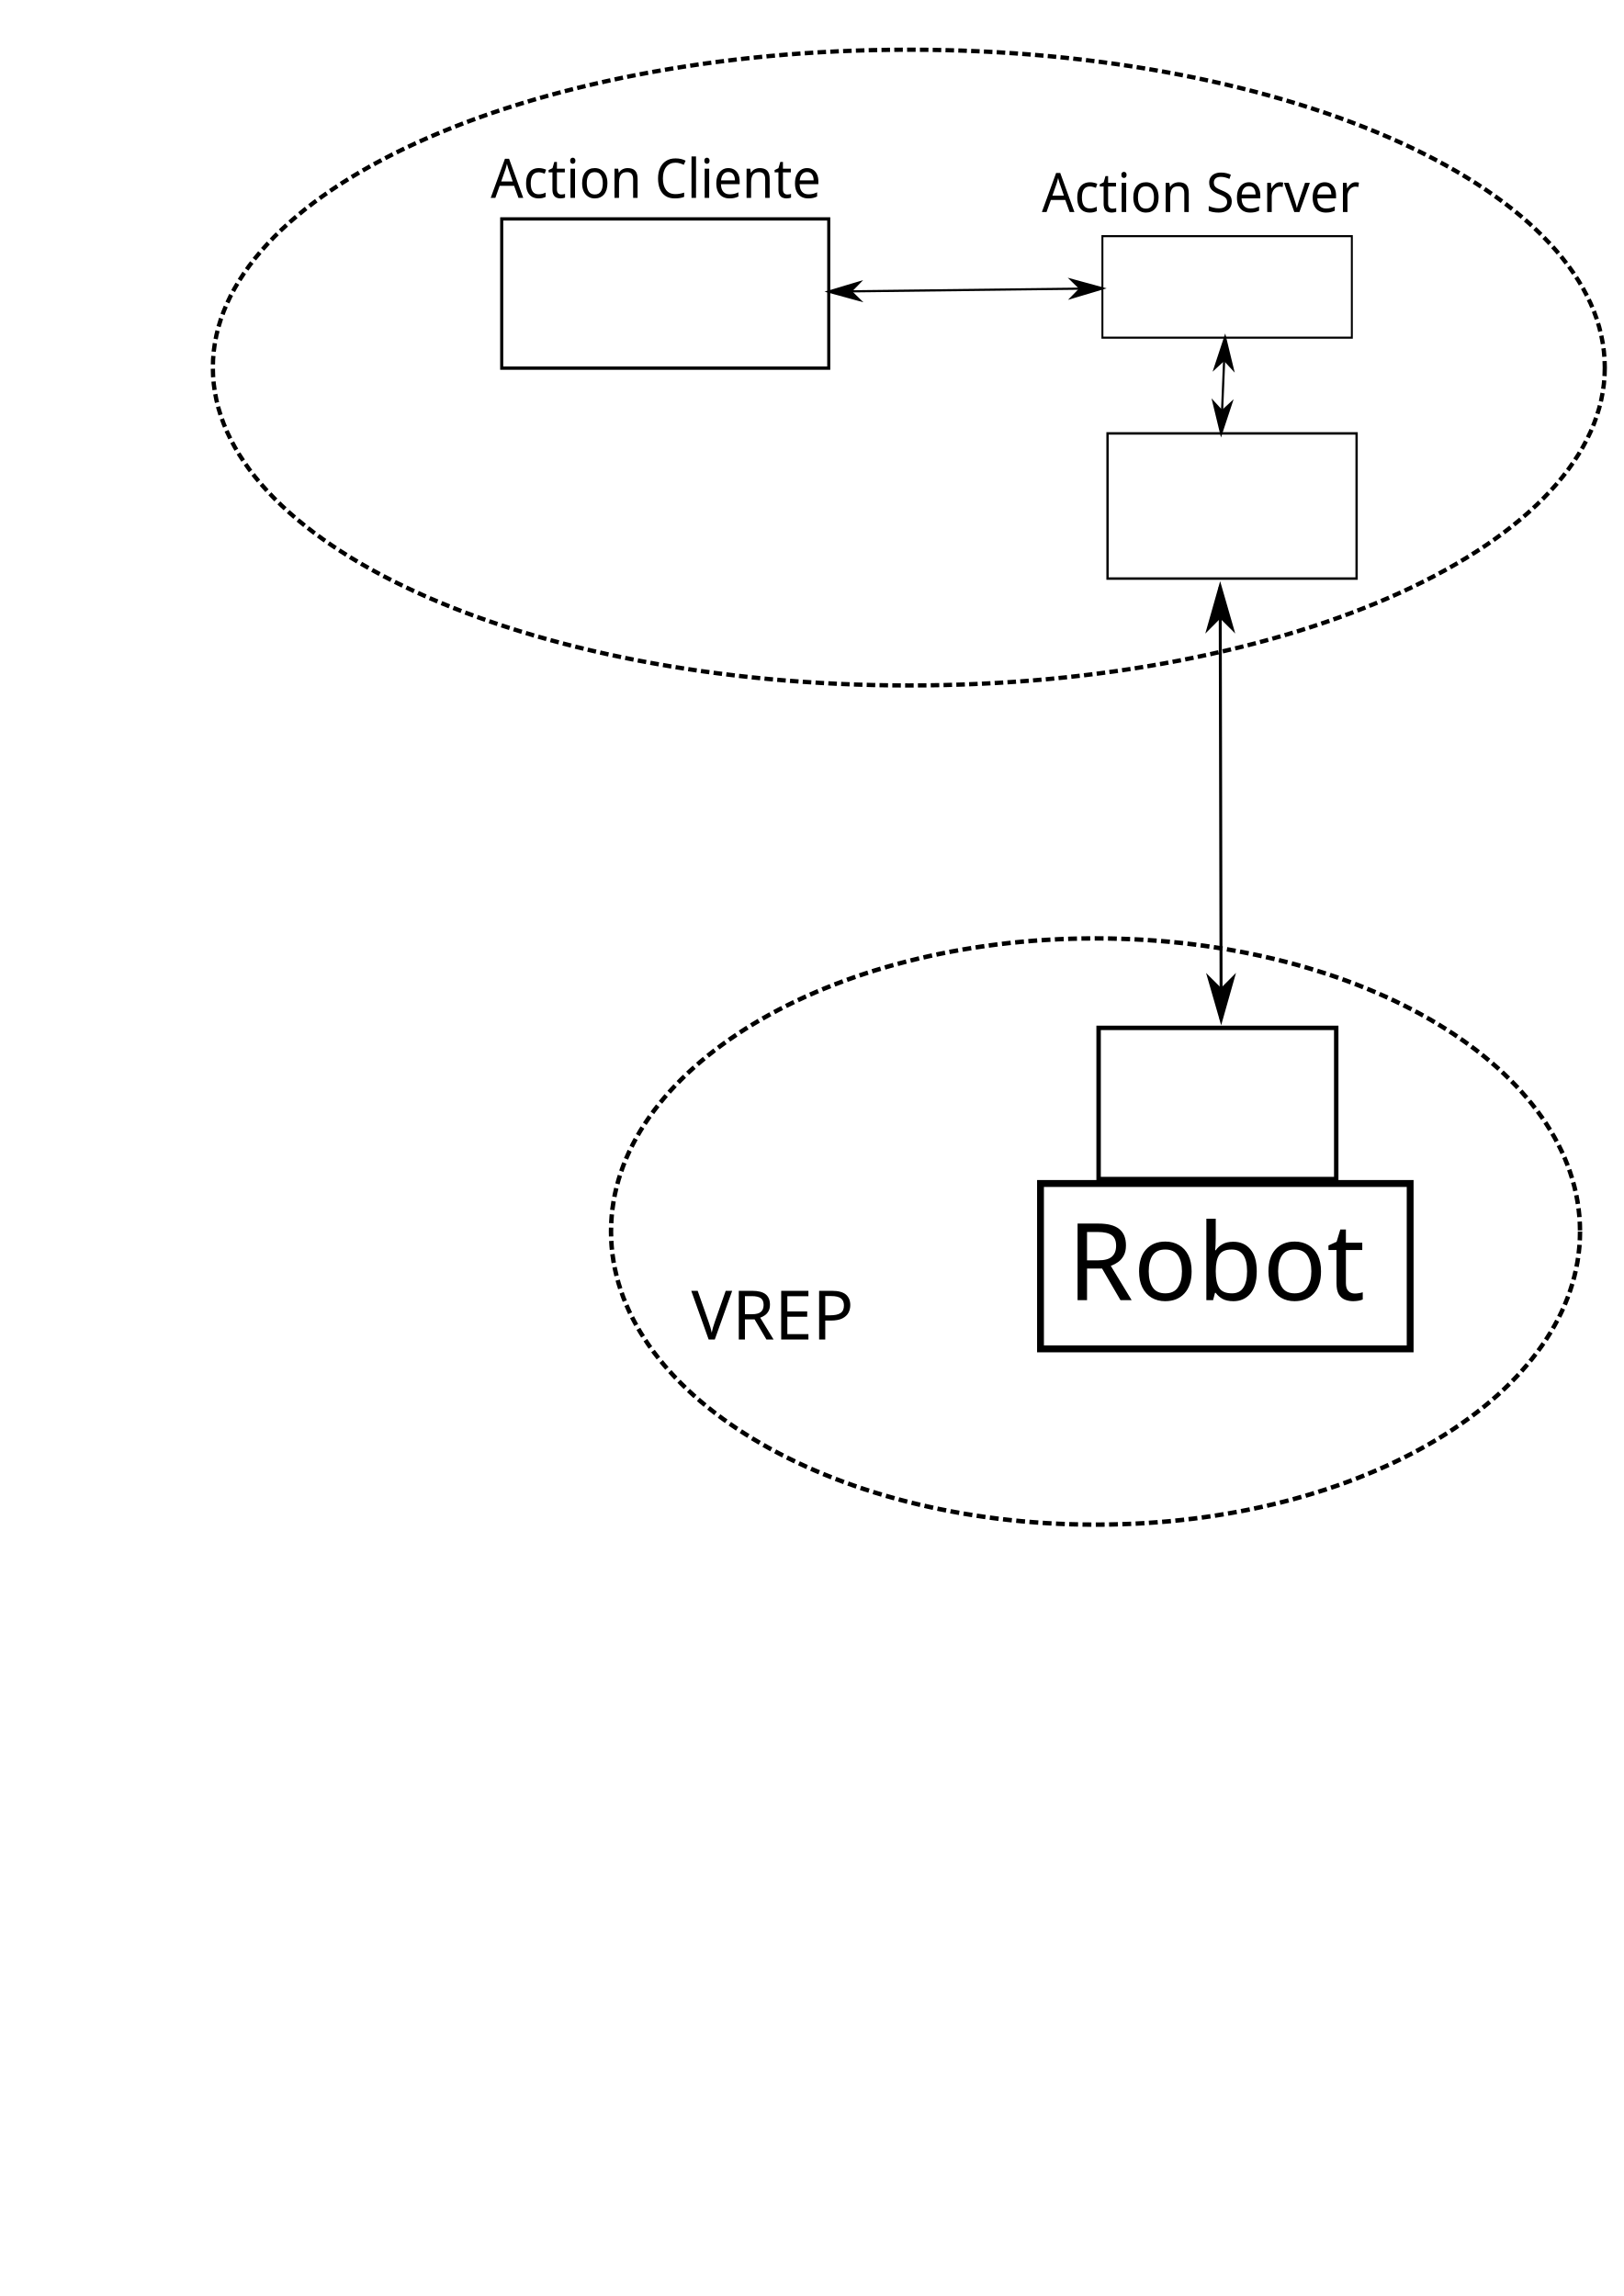
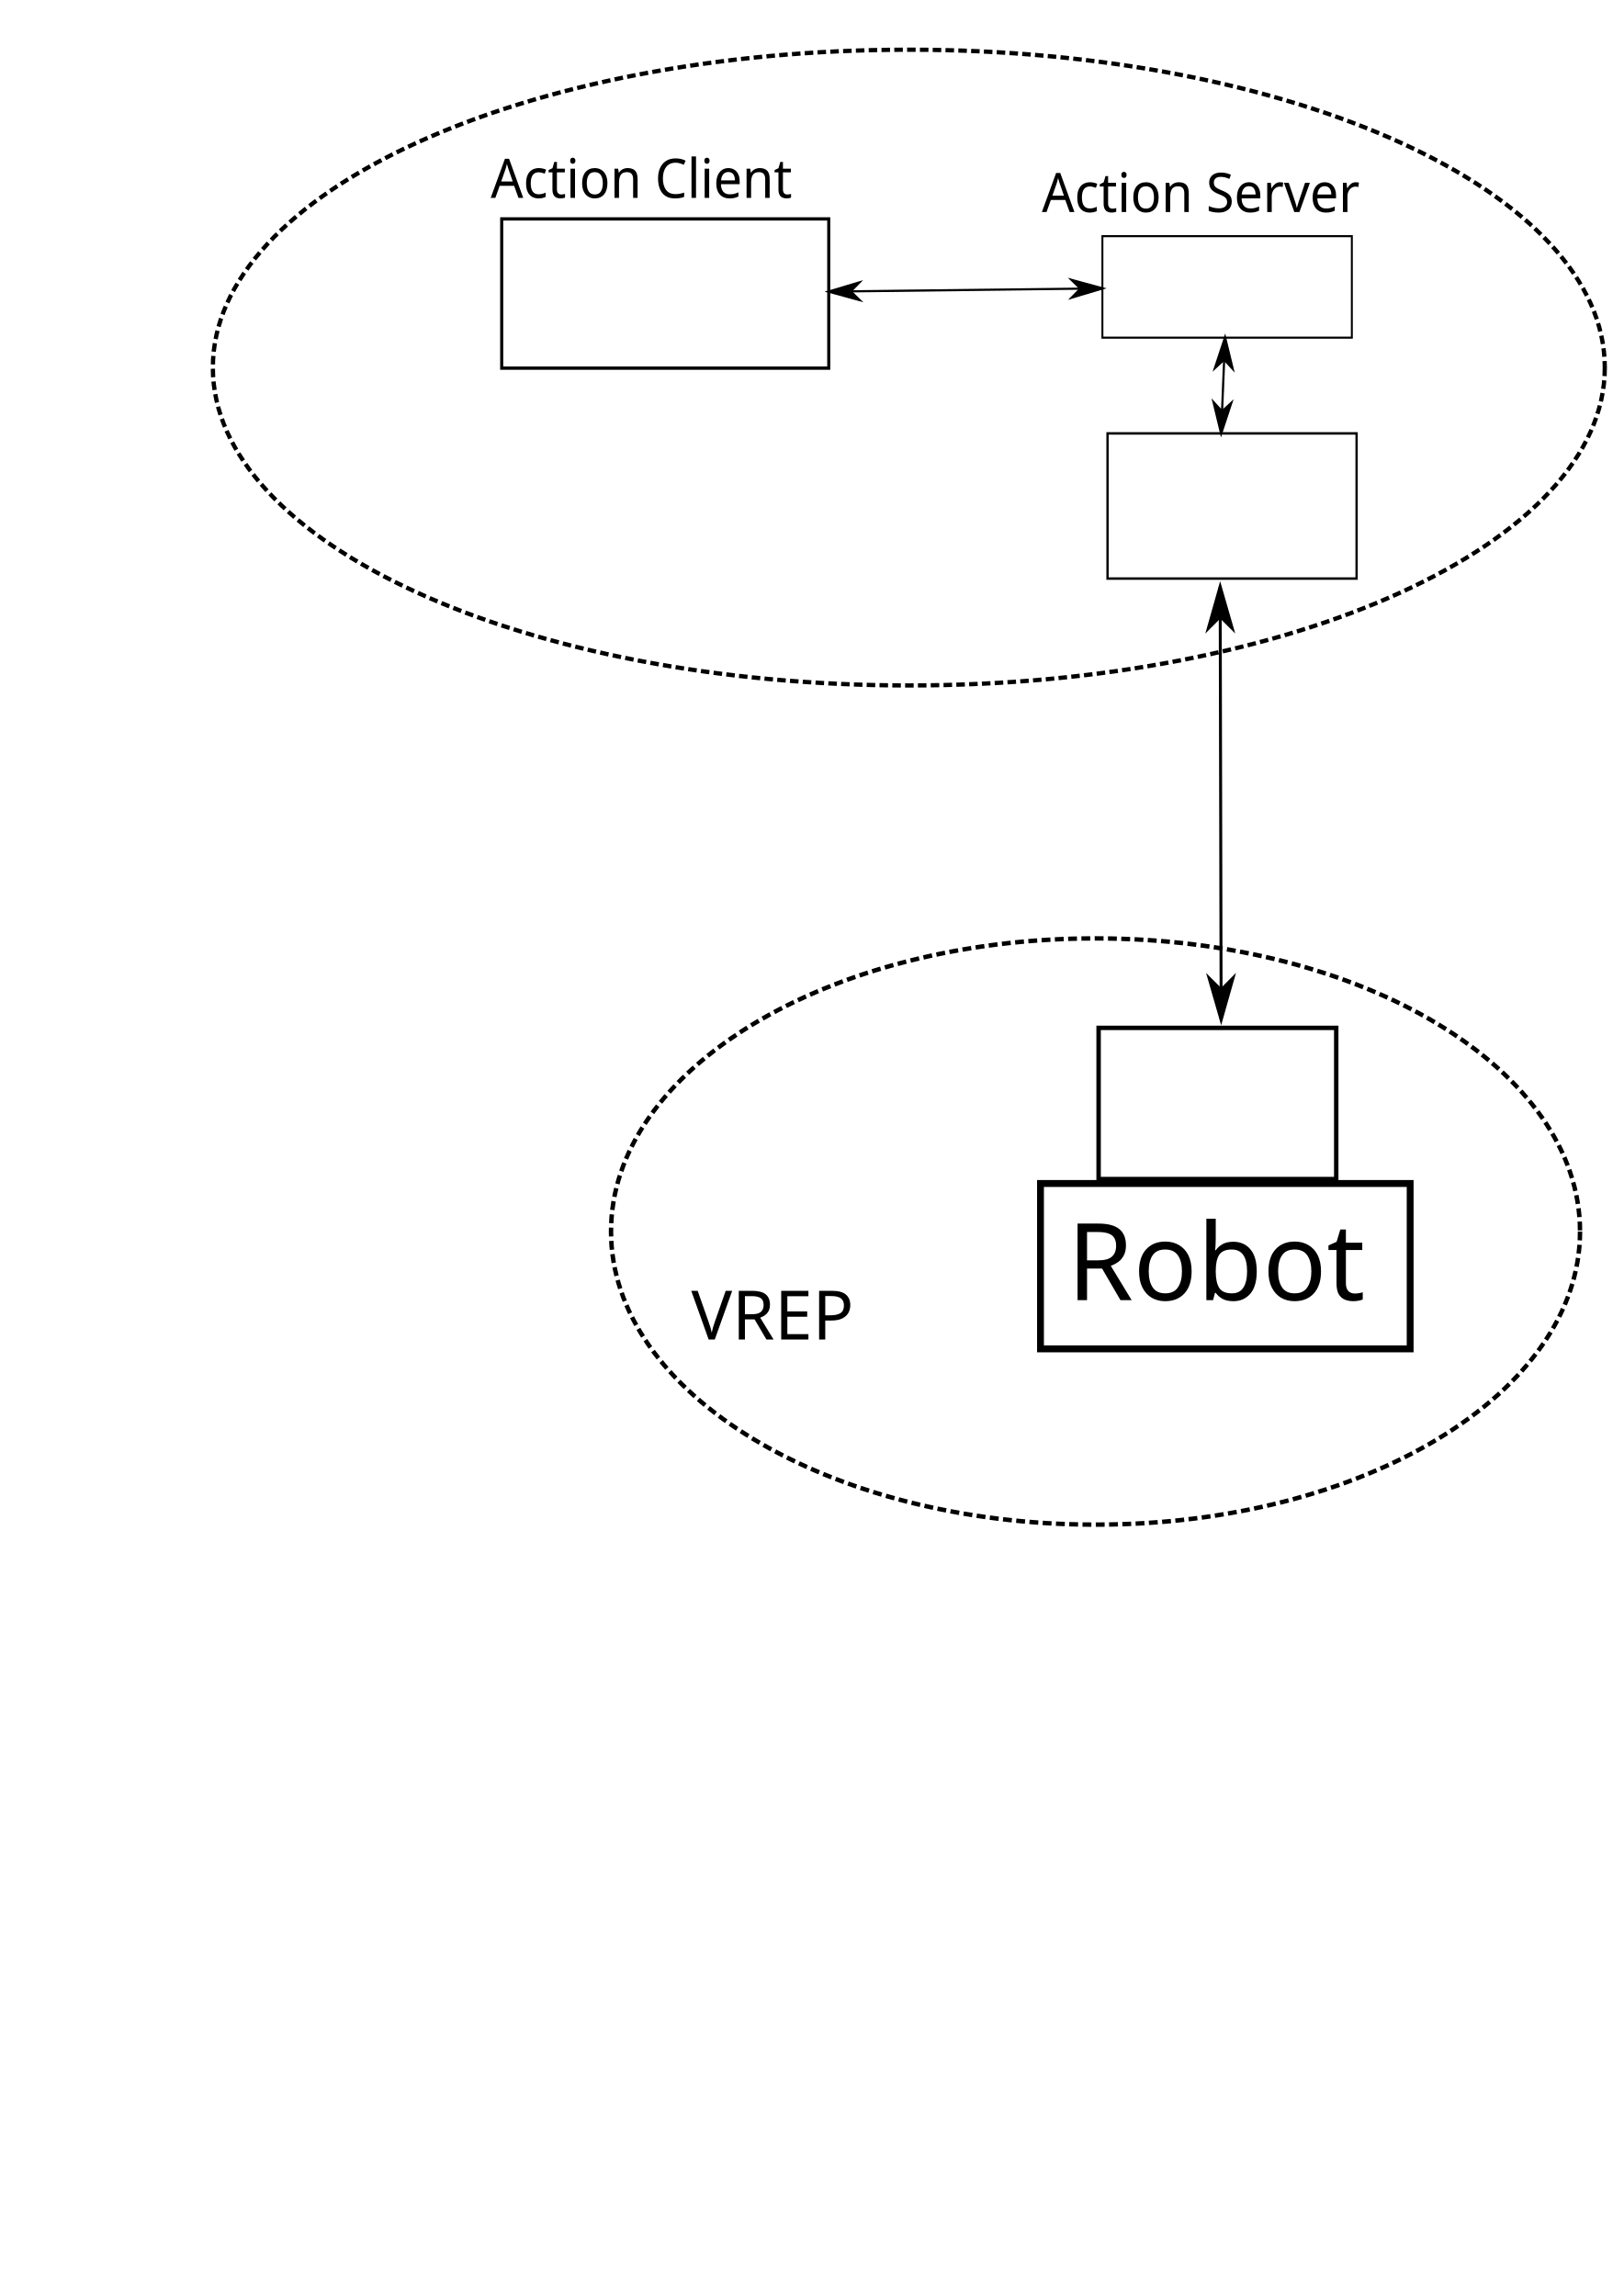
<svg xmlns="http://www.w3.org/2000/svg" width="210mm" height="297mm" viewBox="0 0 744.094 1052.362" id="svg2" version="1.1">
  <defs id="defs4">
    <marker orient="auto" refY="0.0" refX="0.0" id="marker4841" style="overflow:visible;">
      <path id="path4843" d="M 0.0,0.0 L 5.0,-5.0 L -12.5,0.0 L 5.0,5.0 L 0.0,0.0 z " style="fill-rule:evenodd;stroke:#000000;stroke-width:1pt;stroke-opacity:1;fill:#000000;fill-opacity:1" transform="scale(0.8) rotate(180) translate(12.5,0)" />
    </marker>
    <marker style="overflow:visible" id="marker4795" refX="0.0" refY="0.0" orient="auto">
      <path transform="scale(0.8) translate(12.5,0)" style="fill-rule:evenodd;stroke:#000000;stroke-width:1pt;stroke-opacity:1;fill:#000000;fill-opacity:1" d="M 0.0,0.0 L 5.0,-5.0 L -12.5,0.0 L 5.0,5.0 L 0.0,0.0 z " id="path4797" />
    </marker>
    <marker orient="auto" refY="0.0" refX="0.0" id="marker4741" style="overflow:visible;">
      <path id="path4743" d="M 0.0,0.0 L 5.0,-5.0 L -12.5,0.0 L 5.0,5.0 L 0.0,0.0 z " style="fill-rule:evenodd;stroke:#000000;stroke-width:1pt;stroke-opacity:1;fill:#000000;fill-opacity:1" transform="scale(0.8) rotate(180) translate(12.5,0)" />
    </marker>
    <marker style="overflow:visible" id="marker4707" refX="0.0" refY="0.0" orient="auto">
      <path transform="scale(0.8) translate(12.5,0)" style="fill-rule:evenodd;stroke:#000000;stroke-width:1pt;stroke-opacity:1;fill:#000000;fill-opacity:1" d="M 0.0,0.0 L 5.0,-5.0 L -12.5,0.0 L 5.0,5.0 L 0.0,0.0 z " id="path4709" />
    </marker>
    <marker orient="auto" refY="0.0" refX="0.0" id="Arrow1Lend" style="overflow:visible;">
      <path id="path4396" d="M 0.0,0.0 L 5.0,-5.0 L -12.5,0.0 L 5.0,5.0 L 0.0,0.0 z " style="fill-rule:evenodd;stroke:#000000;stroke-width:1pt;stroke-opacity:1;fill:#000000;fill-opacity:1" transform="scale(0.8) rotate(180) translate(12.5,0)" />
    </marker>
    <marker orient="auto" refY="0.0" refX="0.0" id="Arrow1Lstart" style="overflow:visible">
      <path id="path4393" d="M 0.0,0.0 L 5.0,-5.0 L -12.5,0.0 L 5.0,5.0 L 0.0,0.0 z " style="fill-rule:evenodd;stroke:#000000;stroke-width:1pt;stroke-opacity:1;fill:#000000;fill-opacity:1" transform="scale(0.8) translate(12.5,0)" />
    </marker>
  </defs>
  <g id="layer1" style="display:inline">
    <g id="g3398" transform="matrix(0.9347906,0,0,1,38.7493,43.84062)">
      <rect y="64.405" x="498.988" height="46.522" width="122.284" id="rect3336" style="fill:none;fill-rule:evenodd;stroke:#000000;stroke-width:0.945px;stroke-linecap:butt;stroke-linejoin:miter;stroke-opacity:1" />
      <flowRoot transform="translate(417.193,2.020305)" style="font-style:normal;font-weight:normal;font-size:15px;line-height:125%;font-family:sans-serif;letter-spacing:0px;word-spacing:0px;fill:#000000;fill-opacity:1;stroke:none;stroke-width:1px;stroke-linecap:butt;stroke-linejoin:miter;stroke-opacity:1" id="flowRoot3338" xml:space="preserve">
        <flowRegion id="flowRegion3340">
          <rect style="font-size:15px" y="66.453" x="85.863" height="50.508" width="115.157" id="rect3342" />
        </flowRegion>
        <flowPara style="text-align:center;text-anchor:middle" id="flowPara3344">ROS CONTROLLER</flowPara>
      </flowRoot>
    </g>
    <g id="g4322" transform="matrix(0.9347906,0,0,1,41.48551,52.3259)">
      <rect y="146.32" x="498.575" height="66.541" width="122.1" id="rect3336-3" style="fill:none;fill-rule:evenodd;stroke:#000000;stroke-width:1.129px;stroke-linecap:butt;stroke-linejoin:miter;stroke-opacity:1" />
      <flowRoot transform="translate(416.6879,83.84266)" style="font-style:normal;font-weight:normal;font-size:15px;line-height:125%;font-family:sans-serif;letter-spacing:0px;word-spacing:0px;fill:#000000;fill-opacity:1;stroke:none;stroke-width:1px;stroke-linecap:butt;stroke-linejoin:miter;stroke-opacity:1" id="flowRoot3338-6" xml:space="preserve">
        <flowRegion id="flowRegion3340-7">
          <rect style="font-size:15px" y="66.453" x="85.863" height="66.67" width="118.188" id="rect3342-5" />
        </flowRegion>
        <flowPara style="text-align:center;text-anchor:middle" id="flowPara3344-3">ROS CONTROLLER</flowPara>
        <flowPara id="flowPara3396" style="text-align:center;text-anchor:middle">Manager</flowPara>
      </flowRoot>
    </g>
    <path style="fill:none;fill-rule:evenodd;stroke:#000000;stroke-width:1px;stroke-linecap:butt;stroke-linejoin:miter;stroke-opacity:1;marker-start:url(#Arrow1Lstart);marker-end:url(#Arrow1Lend)" d="m 561.407,154.768 -1.783,43.822" id="path3413" />
    <flowRoot xml:space="preserve" id="flowRoot3425" style="font-style:normal;font-weight:normal;font-size:40px;line-height:125%;font-family:sans-serif;letter-spacing:0px;word-spacing:0px;fill:#000000;fill-opacity:1;stroke:none;stroke-width:1px;stroke-linecap:butt;stroke-linejoin:miter;stroke-opacity:1">
      <flowRegion id="flowRegion3427">
        <rect id="rect3429" width="142.432" height="70.711" x="400.02" y="385.662" />
      </flowRegion>
      <flowPara id="flowPara3431">Robotbobobuiug</flowPara>
    </flowRoot>
    <path style="fill:none" d="m 299.006,321.012 0,61.576 c 0.933,0.886 1.852,1.786 2.83,2.621 0.068,0.058 -0.071,-0.335 -0.01,-0.27 0.829,0.893 1.625,1.816 2.418,2.742 l 70.521,0 0,-66.67 -75.76,0 z" id="rect3439" />
    <path style="fill:none" d="m 85.863,108.879 0,165.666 275.771,0 0,-165.666 -275.771,0 z" id="rect3441" />
    <rect style="opacity:0;fill:none;stroke:#000000;stroke-width:1;stroke-miterlimit:4;stroke-dasharray:none;stroke-opacity:1" id="rect3443" width="135.36" height="78.792" x="113.137" y="132.113" />
    <rect style="opacity:0;fill:none;stroke:#000000;stroke-width:20;stroke-miterlimit:4;stroke-dasharray:none;stroke-opacity:1" id="rect4245" width="236.376" height="76.772" x="145.462" y="40.189" />
    <rect style="opacity:0;fill:none;stroke:#000000;stroke-width:20;stroke-miterlimit:4;stroke-dasharray:none;stroke-opacity:1" id="rect4247" width="166" height="94" x="182" y="156.362" />
    <rect style="opacity:0;fill:#000000;fill-opacity:1;stroke:#000000;stroke-width:20;stroke-miterlimit:4;stroke-dasharray:none;stroke-opacity:1" id="rect4249" width="278" height="154" x="158" y="48.362" />
    <path style="opacity:0;fill:#000000;fill-opacity:1;stroke:#000000;stroke-width:20;stroke-miterlimit:4;stroke-dasharray:none;stroke-opacity:1" d="m 130,220.361 0,99.869 c 5.567,1.909 11.074,4.006 16.721,5.664 5.751,1.689 11.665,2.778 17.455,4.328 15.672,4.196 21.601,6.765 37.217,9.682 20.966,2.908 11.13,1.267 29.533,4.742 9.167,2.496 7.908,1.373 15.797,6.545 1.752,1.149 6.859,5.607 8.646,6.746 2.023,1.289 6.557,3.031 8.703,3.912 6.996,1.956 13.791,4.476 19.928,8.115 l 0,-149.604 -154,0 z m 0,121.053 0,36.947 121.797,0 c -2.805,-1.205 -5.043,-2.283 -8.697,-4.629 -0.454,-0.292 -6.318,-4.897 -7.385,-5.842 -0.58,-0.514 -0.915,-1.355 -1.629,-1.656 -2.197,-0.927 -4.591,-1.291 -6.887,-1.938 -18.047,-3.441 -7.951,-1.707 -30.342,-4.914 -16.227,-3.061 -21.517,-5.449 -37.533,-9.756 -6.322,-1.7 -12.767,-2.939 -19.045,-4.797 -3.462,-1.025 -6.875,-2.208 -10.279,-3.416 z" id="rect4251" />
    <path style="opacity:0;fill:#000000;fill-opacity:1;fill-rule:nonzero;stroke:#000000;stroke-width:20;stroke-miterlimit:4;stroke-dasharray:none;stroke-opacity:1" d="m 212,200.361 0,140.986 c 7.146,0.956 5.012,0.672 18.926,3.299 9.167,2.496 7.908,1.373 15.797,6.545 1.752,1.149 6.859,5.607 8.646,6.746 2.023,1.289 6.557,3.031 8.703,3.912 0.575,0.161 1.142,0.343 1.715,0.512 l 6.213,0 0,-162 -60,0 z m 0,161.154 0,0.846 5.064,0 c -1.814,-0.341 -3.457,-0.613 -5.064,-0.846 z" id="rect4253" />
    <rect style="opacity:0;fill:#000000;fill-opacity:1;fill-rule:nonzero;stroke:#000000;stroke-width:20;stroke-miterlimit:4;stroke-dasharray:none;stroke-opacity:1" id="rect4255" width="298" height="182" x="92" y="440.362" />
    <path style="opacity:0;fill:#000000;fill-opacity:1;fill-rule:nonzero;stroke:#000000;stroke-width:20;stroke-miterlimit:4;stroke-dasharray:none;stroke-opacity:1" d="m 146,194.361 c -18.836,0 -34,15.164 -34,34 l 0,40 c 0,18.836 15.164,34 34,34 l 214,0 c 18.836,0 34,-15.164 34,-34 l 0,-40 c 0,-18.836 -15.164,-34 -34,-34 l -214,0 z" id="rect4257" />
    <path style="opacity:0;fill:#000000;fill-opacity:1;fill-rule:nonzero;stroke:#000000;stroke-width:20;stroke-miterlimit:4;stroke-dasharray:none;stroke-opacity:1" id="path4280" d="m 87.226,219.059 c -0.38,5.516 1.019,10.925 3.048,16.005 3.109,7.729 8.861,13.681 14.745,19.375 9.416,8.729 20.875,14.582 32.275,20.238 9.83,5.482 20.536,8.788 31.027,12.673 5.275,2.301 10.886,3.671 16.28,5.629 4.791,1.739 9.437,3.778 14.267,5.429 6.512,1.841 13.068,3.605 19.762,4.652 6.277,1.177 12.575,1.917 18.957,2.316 10.935,0.518 21.886,0.526 32.831,0.563 9.503,-0.236 19.039,0.301 28.522,-0.423 7.351,-1.05 14.558,-2.811 21.819,-4.324 2.475,-0.431 5.1,-0.945 7.425,-1.958 0.574,-0.25 2.161,-1.267 1.616,-0.958 -24.267,13.769 -31.268,19.438 -22.955,12.816 2.291,-3.136 2.015,-7.387 2.091,-11.102 0.197,-6.546 0.266,-13.051 -0.603,-19.55 -1.213,-6.976 -4.194,-13.428 -6.989,-19.876 -2.31,-3.683 -4.775,-7.469 -7.657,-10.754 -2.414,-2.724 -4.773,-5.508 -7.184,-8.244 -4.649,-4.093 -9.202,-8.276 -13.476,-12.762 -7.485,-9.384 -15.583,-18.201 -23.802,-26.94 -12.5,-12.564 -26.871,-23.047 -40.956,-33.738 -8.388,-5.948 -17.077,-12.478 -27.462,-14.164 -2.953,-0.479 -5.396,0.218 -8.077,1.279 0,0 23.449,-18.1 23.449,-18.1 l 0,0 c 2.919,-0.615 5.807,-0.579 8.727,0.135 10.231,3.054 18.848,9.374 27.26,15.778 14.035,10.963 28.325,21.688 41.101,34.138 8.462,8.575 16.991,17.068 24.594,26.434 4.44,4.44 9.288,8.404 13.911,12.644 2.474,2.719 4.922,5.472 7.266,8.3 2.939,3.615 5.596,7.569 7.863,11.623 2.905,6.68 5.669,13.472 7.208,20.617 1.117,6.566 1.123,13.164 1.15,19.813 -0.035,4.257 0.08,8.661 -1.157,12.769 -6.288,12.31 -23.534,16.88 -36.683,19.502 -7.257,1.522 -14.51,3.178 -21.91,3.851 -9.435,0.373 -18.883,0.03 -28.323,0.061 -11.068,-0.028 -22.142,-0.019 -33.201,-0.504 -6.54,-0.399 -13.018,-1.121 -19.453,-2.377 -6.659,-1.34 -13.237,-3.125 -19.67,-5.301 -10.122,-3.755 -20.129,-7.784 -30.381,-11.191 -10.616,-3.777 -21.272,-7.429 -31.118,-13.026 -11.542,-5.944 -23.182,-12.005 -32.794,-20.889 -6.346,-5.852 -12.534,-12.032 -15.916,-20.138 -2.173,-5.345 -3.741,-11.046 -3.877,-16.845 0,0 26.451,-13.478 26.451,-13.478 z" />
    <path style="opacity:0;fill:#000000;fill-opacity:1;fill-rule:nonzero;stroke:#000000;stroke-width:20;stroke-miterlimit:4;stroke-dasharray:none;stroke-opacity:1" id="path4282" d="m 147.621,199.559 c 4.477,4.31 7.799,9.545 10.725,14.986 3.132,6.055 6.258,12.067 10.042,17.745 4.343,6.139 9.595,11.537 14.41,17.294 3.483,4.051 7.024,8.034 10.673,11.938 2.886,3.183 5.756,6.414 9.52,8.575 3.356,1.499 7.069,1.543 10.678,1.632 4.443,0.018 8.886,0.026 13.329,0.019 6.827,0.064 13.653,0.01 20.48,0.031 7.289,0.035 14.578,0.013 21.866,-0.035 0,0 -23.723,17.236 -23.723,17.236 l 0,0 c -7.258,-0.049 -14.517,-0.07 -21.775,-0.029 -6.88,0.029 -13.761,-0.015 -20.64,0.098 -4.513,0.029 -9.029,0.153 -13.54,-0.046 -4.018,-0.265 -8.046,-0.737 -11.548,-2.909 -3.731,-2.599 -6.836,-5.881 -9.848,-9.263 -3.633,-3.971 -7.146,-8.053 -10.592,-12.186 -4.775,-5.9 -10.002,-11.426 -14.449,-17.585 -3.936,-5.707 -7.139,-11.782 -10.251,-17.969 -2.814,-5.216 -6.053,-10.215 -10.685,-14.011 0,0 25.328,-15.521 25.328,-15.521 z" />
    <path style="opacity:0;fill:#000000;fill-opacity:1;fill-rule:nonzero;stroke:#000000;stroke-width:20;stroke-miterlimit:4;stroke-dasharray:none;stroke-opacity:1" id="path4284" d="m 248.337,310.982 c 0.515,2.637 1.921,4.987 3.194,7.316 2,3.286 4.461,6.286 7.385,8.796 0.845,0.725 1.75,1.376 2.626,2.064 1.041,0.7 2.065,1.426 3.124,2.1 1.85,1.178 4.942,2.949 6.833,4.046 3.481,2.019 6.968,4.02 10.486,5.974 4.208,2.236 8.652,4.005 13.294,5.098 2.316,0.546 3.228,0.636 5.525,0.977 2.884,0.179 5.915,0.867 8.777,0.175 2.658,-1.755 -1.555,1.048 -5.183,2.836 -0.245,0.121 0.371,-0.404 0.519,-0.633 0.657,-1.018 0.963,-2.249 1.33,-3.386 1.156,-3.992 1.993,-8.053 3.316,-11.996 1.144,-3.144 2.342,-6.272 3.702,-9.329 0.806,-1.593 1.218,-3.284 1.394,-5.047 0.137,-2.496 -1.257,-4.701 -2.515,-6.75 -1.926,-3.14 -4.332,-5.954 -6.747,-8.725 0,0 6.103,-3.678 6.103,-3.678 l 0,0 c 2.406,2.825 4.793,5.689 6.801,8.816 1.388,2.15 2.905,4.421 2.911,7.073 -0.16,1.85 -0.474,3.643 -1.356,5.307 -1.487,3.042 -2.756,6.189 -3.944,9.357 -0.663,1.892 -0.856,2.315 -1.355,4.262 -0.649,2.533 -1.099,5.118 -1.814,7.636 -1.424,5.056 -2.089,6.719 -9.007,8.663 -2.867,0.33 -5.76,-0.28 -8.6,-0.601 -2.306,-0.41 -3.125,-0.513 -5.454,-1.117 -4.627,-1.202 -9.057,-3.045 -13.26,-5.314 -6.946,-3.902 -13.905,-7.812 -20.598,-12.137 -0.915,-0.688 -1.86,-1.338 -2.746,-2.063 -3.05,-2.497 -5.626,-5.523 -7.716,-8.856 -1.351,-2.381 -2.728,-4.773 -3.58,-7.388 0,0 6.555,-3.478 6.555,-3.478 z" />
    <path style="opacity:0;fill:#000000;fill-opacity:1;fill-rule:nonzero;stroke:#000000;stroke-width:20;stroke-miterlimit:4;stroke-dasharray:none;stroke-opacity:1" id="path4286" d="m 187.977,212.605 c 2.294,1.996 4.627,3.952 6.917,5.956 2.354,2.042 4.489,4.322 6.843,6.365 1.241,1.076 1.98,1.613 3.273,2.603 2.323,1.624 4.471,3.463 6.65,5.269 1.211,0.971 2.129,2.22 3.166,3.359 0.875,0.969 1.782,1.858 2.897,2.539 1.566,1.142 3.056,2.384 4.681,3.444 1.637,1.065 3.178,2.261 4.771,3.391 1.05,0.728 1.962,1.611 2.809,2.561 1.25,0.783 2.694,1.237 4.082,1.726 1.411,0.39 2.819,0.759 4.055,1.568 0.773,0.28 1.206,1.316 1.939,1.584 -2.138,1.079 -4.275,2.158 -6.413,3.237 0.294,-0.124 0.294,-0.053 0.346,-0.458 0.103,-0.798 -0.01,-1.67 -0.039,-2.469 -0.092,-2.087 -0.139,-4.175 -0.19,-6.263 -0.031,-1.317 -0.057,-2.634 -0.05,-3.951 -0.001,-1.303 0.006,-2.607 0.016,-3.91 0.027,-2.027 0.027,-4.054 0.041,-6.082 0.019,-2.249 -0.003,-4.498 -0.019,-6.748 -0.002,-1.526 -0.023,-3.052 -0.036,-4.577 -0.039,-1.594 0.338,-3.162 0.891,-4.645 0.739,-1.637 1.233,-3.366 1.857,-5.047 0.506,-1.437 1.084,-2.846 1.814,-4.184 0.554,-1.03 1.289,-1.912 2.133,-2.713 2.978,-2.516 6.632,-4.242 9.96,-6.157 1.091,-0.558 2.284,-0.734 3.491,-0.808 1.484,-0.035 2.952,-0.074 4.405,0.257 1.746,0.508 3.122,1.744 4.483,2.892 1.485,1.373 2.73,2.956 3.586,4.788 0.756,1.735 0.831,3.626 0.917,5.486 0.045,2.194 -0.008,4.39 -0.028,6.584 -0.025,2.74 -0.021,5.48 -0.009,8.22 0.021,2.059 0.021,4.118 0.036,6.177 0.069,1.848 -0.053,3.684 -0.217,5.522 -0.151,1.658 -0.216,3.321 -0.253,4.985 -0.031,1.115 0.027,2.232 -0.038,3.346 0,0 -6.617,3.278 -6.617,3.278 l 0,0 c 0.192,-1.09 0.055,-2.209 0.122,-3.312 0.028,-1.684 0.087,-3.368 0.261,-5.044 0.157,-1.819 0.313,-3.631 0.235,-5.459 0.014,-2.072 0.015,-4.143 0.037,-6.215 0.015,-2.742 0.024,-5.483 0.016,-8.225 -0.006,-2.172 -0.013,-4.345 -0.043,-6.517 -0.043,-1.77 -0.108,-3.57 -0.767,-5.238 -0.793,-1.743 -1.994,-3.234 -3.421,-4.51 -1.298,-1.071 -2.621,-2.209 -4.314,-2.562 -1.432,-0.223 -2.885,-0.166 -4.328,-0.059 -1.151,0.138 -2.259,0.425 -3.267,1.022 11.037,-6.408 4.887,-3.046 2.567,-1.239 -0.854,0.751 -1.636,1.519 -2.225,2.494 -0.75,1.319 -1.447,2.668 -1.916,4.118 -0.672,1.666 -1.093,3.42 -1.844,5.056 -0.612,1.363 -0.98,2.861 -0.96,4.361 -0.012,1.538 -0.034,3.076 -0.036,4.614 -0.015,2.256 -0.037,4.511 -0.019,6.767 0.014,2.013 0.014,4.027 0.041,6.04 0.01,1.298 0.015,2.597 0.013,3.895 0.007,1.325 -0.017,2.649 -0.016,3.974 0.004,2.083 0.04,4.165 0.165,6.245 0.367,5.465 1.213,3.112 -6.625,7.052 -0.629,-0.537 -1.168,-1.188 -1.893,-1.605 -1.21,-0.72 -2.562,-1.053 -3.894,-1.477 -1.5,-0.516 -3.089,-1.002 -4.348,-1.994 -0.816,-0.899 -1.675,-1.762 -2.675,-2.46 -1.56,-1.145 -3.072,-2.352 -4.7,-3.402 -1.612,-1.084 -3.142,-2.281 -4.741,-3.383 -1.155,-0.739 -2.115,-1.686 -3.021,-2.711 -0.978,-1.141 -1.915,-2.317 -3.055,-3.306 -2.098,-1.846 -4.163,-3.73 -6.436,-5.365 -3.551,-2.809 -6.732,-6.01 -10.124,-9.002 -2.337,-1.964 -4.676,-3.933 -7.178,-5.688 0,0 6.237,-3.994 6.237,-3.994 z" />
    <rect style="opacity:0;fill:#000000;fill-opacity:1;fill-rule:nonzero;stroke:#000000;stroke-width:20;stroke-miterlimit:4;stroke-dasharray:none;stroke-opacity:1" id="rect4294" width="11" height="78.5" x="181.5" y="291.362" ry="5.5" />
    <rect style="opacity:0;fill:#000000;fill-opacity:1;fill-rule:nonzero;stroke:#000000;stroke-width:20;stroke-miterlimit:4;stroke-dasharray:none;stroke-opacity:1" id="rect4296" width="92.5" height="44.5" x="146.5" y="308.362" />
    <g id="g4330" transform="matrix(2.777085,0,0,2.807418,-242.4346,-331.6768)">
      <text id="text3433" y="330.405" x="263.416" style="font-style:normal;font-weight:normal;font-size:40px;line-height:125%;font-family:sans-serif;letter-spacing:0px;word-spacing:0px;fill:#000000;fill-opacity:1;stroke:none;stroke-width:1px;stroke-linecap:butt;stroke-linejoin:miter;stroke-opacity:1" xml:space="preserve">
        <tspan style="font-size:17.5px" y="330.405" x="263.416" id="tspan3435">Robot</tspan>
      </text>
      <rect y="311.362" x="259" height="27" width="61" id="rect4306" style="color:#000000;clip-rule:nonzero;display:inline;overflow:visible;visibility:visible;opacity:1;isolation:auto;mix-blend-mode:normal;color-interpolation:sRGB;color-interpolation-filters:linearRGB;solid-color:#000000;solid-opacity:1;fill:none;fill-opacity:1;fill-rule:nonzero;stroke:#000000;stroke-width:1.129;stroke-linecap:butt;stroke-linejoin:miter;stroke-miterlimit:4;stroke-dasharray:none;stroke-dashoffset:0;stroke-opacity:1;color-rendering:auto;image-rendering:auto;shape-rendering:auto;text-rendering:auto;enable-background:accumulate" />
    </g>
    <g id="g4345" transform="translate(-2.549234e-8,178.1909)">
      <rect y="292.93" x="503.46" height="69.296" width="108.894" id="rect4335" style="color:#000000;clip-rule:nonzero;display:inline;overflow:visible;visibility:visible;opacity:1;isolation:auto;mix-blend-mode:normal;color-interpolation:sRGB;color-interpolation-filters:linearRGB;solid-color:#000000;solid-opacity:1;fill:none;fill-opacity:1;fill-rule:nonzero;stroke:#000000;stroke-width:2.029;stroke-linecap:butt;stroke-linejoin:miter;stroke-miterlimit:4;stroke-dasharray:none;stroke-dashoffset:0;stroke-opacity:1;color-rendering:auto;image-rendering:auto;shape-rendering:auto;text-rendering:auto;enable-background:accumulate" />
      <flowRoot transform="translate(0,5.656854)" style="font-style:normal;font-weight:normal;font-size:12.5px;line-height:125%;font-family:sans-serif;letter-spacing:0px;word-spacing:0px;fill:#000000;fill-opacity:1;stroke:none;stroke-width:1px;stroke-linecap:butt;stroke-linejoin:miter;stroke-opacity:1" id="flowRoot4337" xml:space="preserve">
        <flowRegion id="flowRegion4339">
          <rect style="font-size:12.5px" y="297.172" x="507.703" height="59.397" width="100.409" id="rect4341" />
        </flowRegion>
        <flowPara style="font-size:18.75px;text-align:center;text-anchor:middle" id="flowPara4343">Hardware Interface</flowPara>
      </flowRoot>
    </g>
    <path style="fill:none;fill-rule:evenodd;stroke:#000000;stroke-width:1.351px;stroke-linecap:butt;stroke-linejoin:miter;stroke-opacity:1;marker-start:url(#marker4707);marker-end:url(#marker4741)" d="M 559.613,467.311 559.164,268.996" id="path4368" />
    <rect style="color:#000000;clip-rule:nonzero;display:inline;overflow:visible;visibility:visible;opacity:0;isolation:auto;mix-blend-mode:normal;color-interpolation:sRGB;color-interpolation-filters:linearRGB;solid-color:#000000;solid-opacity:1;fill:#000000;fill-opacity:1;fill-rule:nonzero;stroke:#000000;stroke-width:20;stroke-linecap:butt;stroke-linejoin:miter;stroke-miterlimit:4;stroke-dasharray:none;stroke-dashoffset:0;stroke-opacity:1;color-rendering:auto;image-rendering:auto;shape-rendering:auto;text-rendering:auto;enable-background:accumulate" id="rect4370" width="137.179" height="111.723" x="151.321" y="171.307" />
    <g id="g4382" transform="matrix(0.9347906,0,0,1,115.1472,-1.414214)">
      <rect y="101.75" x="122.776" height="68.403" width="160.327" id="rect4372" style="opacity:1;fill:none;fill-opacity:1;fill-rule:nonzero;stroke:#000000;stroke-width:1.508;stroke-miterlimit:4;stroke-dasharray:none;stroke-opacity:1" />
      <flowRoot style="font-style:normal;font-weight:normal;font-size:40px;line-height:125%;font-family:sans-serif;letter-spacing:0px;word-spacing:0px;fill:#000000;fill-opacity:1;stroke:none;stroke-width:1px;stroke-linecap:butt;stroke-linejoin:miter;stroke-opacity:1" id="flowRoot4374" xml:space="preserve">
        <flowRegion id="flowRegion4376">
          <rect y="111.91" x="137.179" height="83.439" width="173.948" id="rect4378" />
        </flowRegion>
        <flowPara id="flowPara4380">Moveit</flowPara>
      </flowRoot>
    </g>
    <path style="fill:none;fill-rule:evenodd;stroke:#000000;stroke-width:1px;stroke-linecap:butt;stroke-linejoin:miter;stroke-opacity:1;marker-start:url(#marker4795);marker-end:url(#marker4841)" d="m 379.789,133.656 125.409,-1.476" id="path4787" />
    <text xml:space="preserve" style="font-style:normal;font-weight:normal;font-size:38.674px;line-height:125%;font-family:sans-serif;letter-spacing:0px;word-spacing:0px;fill:#000000;fill-opacity:1;stroke:none;stroke-width:1px;stroke-linecap:butt;stroke-linejoin:miter;stroke-opacity:1" x="232.584" y="87.69" id="text4899" transform="scale(0.9668457,1.034291)">
-       <tspan id="tspan4901" x="232.584" y="87.69" style="font-size:24.171px">Action Cliente</tspan>
+       <tspan id="tspan4901" x="232.584" y="87.69" style="font-size:24.171px">Action Client</tspan>
    </text>
    <text xml:space="preserve" style="font-style:normal;font-weight:normal;font-size:38.674px;line-height:125%;font-family:sans-serif;letter-spacing:0px;word-spacing:0px;display:inline;fill:#000000;fill-opacity:1;stroke:none;stroke-width:1px;stroke-linecap:butt;stroke-linejoin:miter;stroke-opacity:1" x="493.836" y="93.966" id="text4899-5" transform="scale(0.9668457,1.034291)">
      <tspan id="tspan4901-6" x="493.836" y="93.966" style="font-size:24.171px">Action Server</tspan>
    </text>
    <flowRoot xml:space="preserve" id="flowRoot4931" style="fill:black;stroke:none;stroke-opacity:1;stroke-width:1px;stroke-linejoin:miter;stroke-linecap:butt;fill-opacity:1;font-family:sans-serif;font-style:normal;font-weight:normal;font-size:40px;line-height:125%;letter-spacing:0px;word-spacing:0px">
      <flowRegion id="flowRegion4933">
        <rect id="rect4935" width="89.095" height="49.497" x="626.497" y="206.662" />
      </flowRegion>
      <flowPara id="flowPara4937" />
    </flowRoot>
    <ellipse style="opacity:1;fill:none;fill-opacity:1;fill-rule:nonzero;stroke:#000000;stroke-width:2.029;stroke-miterlimit:4;stroke-dasharray:4.058, 2.029;stroke-dashoffset:0;stroke-opacity:1" id="path4939" ry="134.35" rx="222.032" cy="564.458" cx="502.046" />
    <text xml:space="preserve" style="font-style:normal;font-weight:normal;font-size:40px;line-height:125%;font-family:sans-serif;letter-spacing:0px;word-spacing:0px;fill:#000000;fill-opacity:1;stroke:none;stroke-width:1px;stroke-linecap:butt;stroke-linejoin:miter;stroke-opacity:1" x="316.784" y="613.956" id="text4941">
      <tspan id="tspan4943" x="316.784" y="613.956" style="font-size:31.25px">VREP</tspan>
    </text>
    <ellipse style="opacity:1;fill:none;fill-opacity:1;fill-rule:nonzero;stroke:#000000;stroke-width:1.956;stroke-miterlimit:4;stroke-dasharray:3.912, 1.956;stroke-dashoffset:0;stroke-opacity:1" id="path4949" cx="416.486" cy="168.479" rx="318.942" ry="145.701" />
  </g>
</svg>
